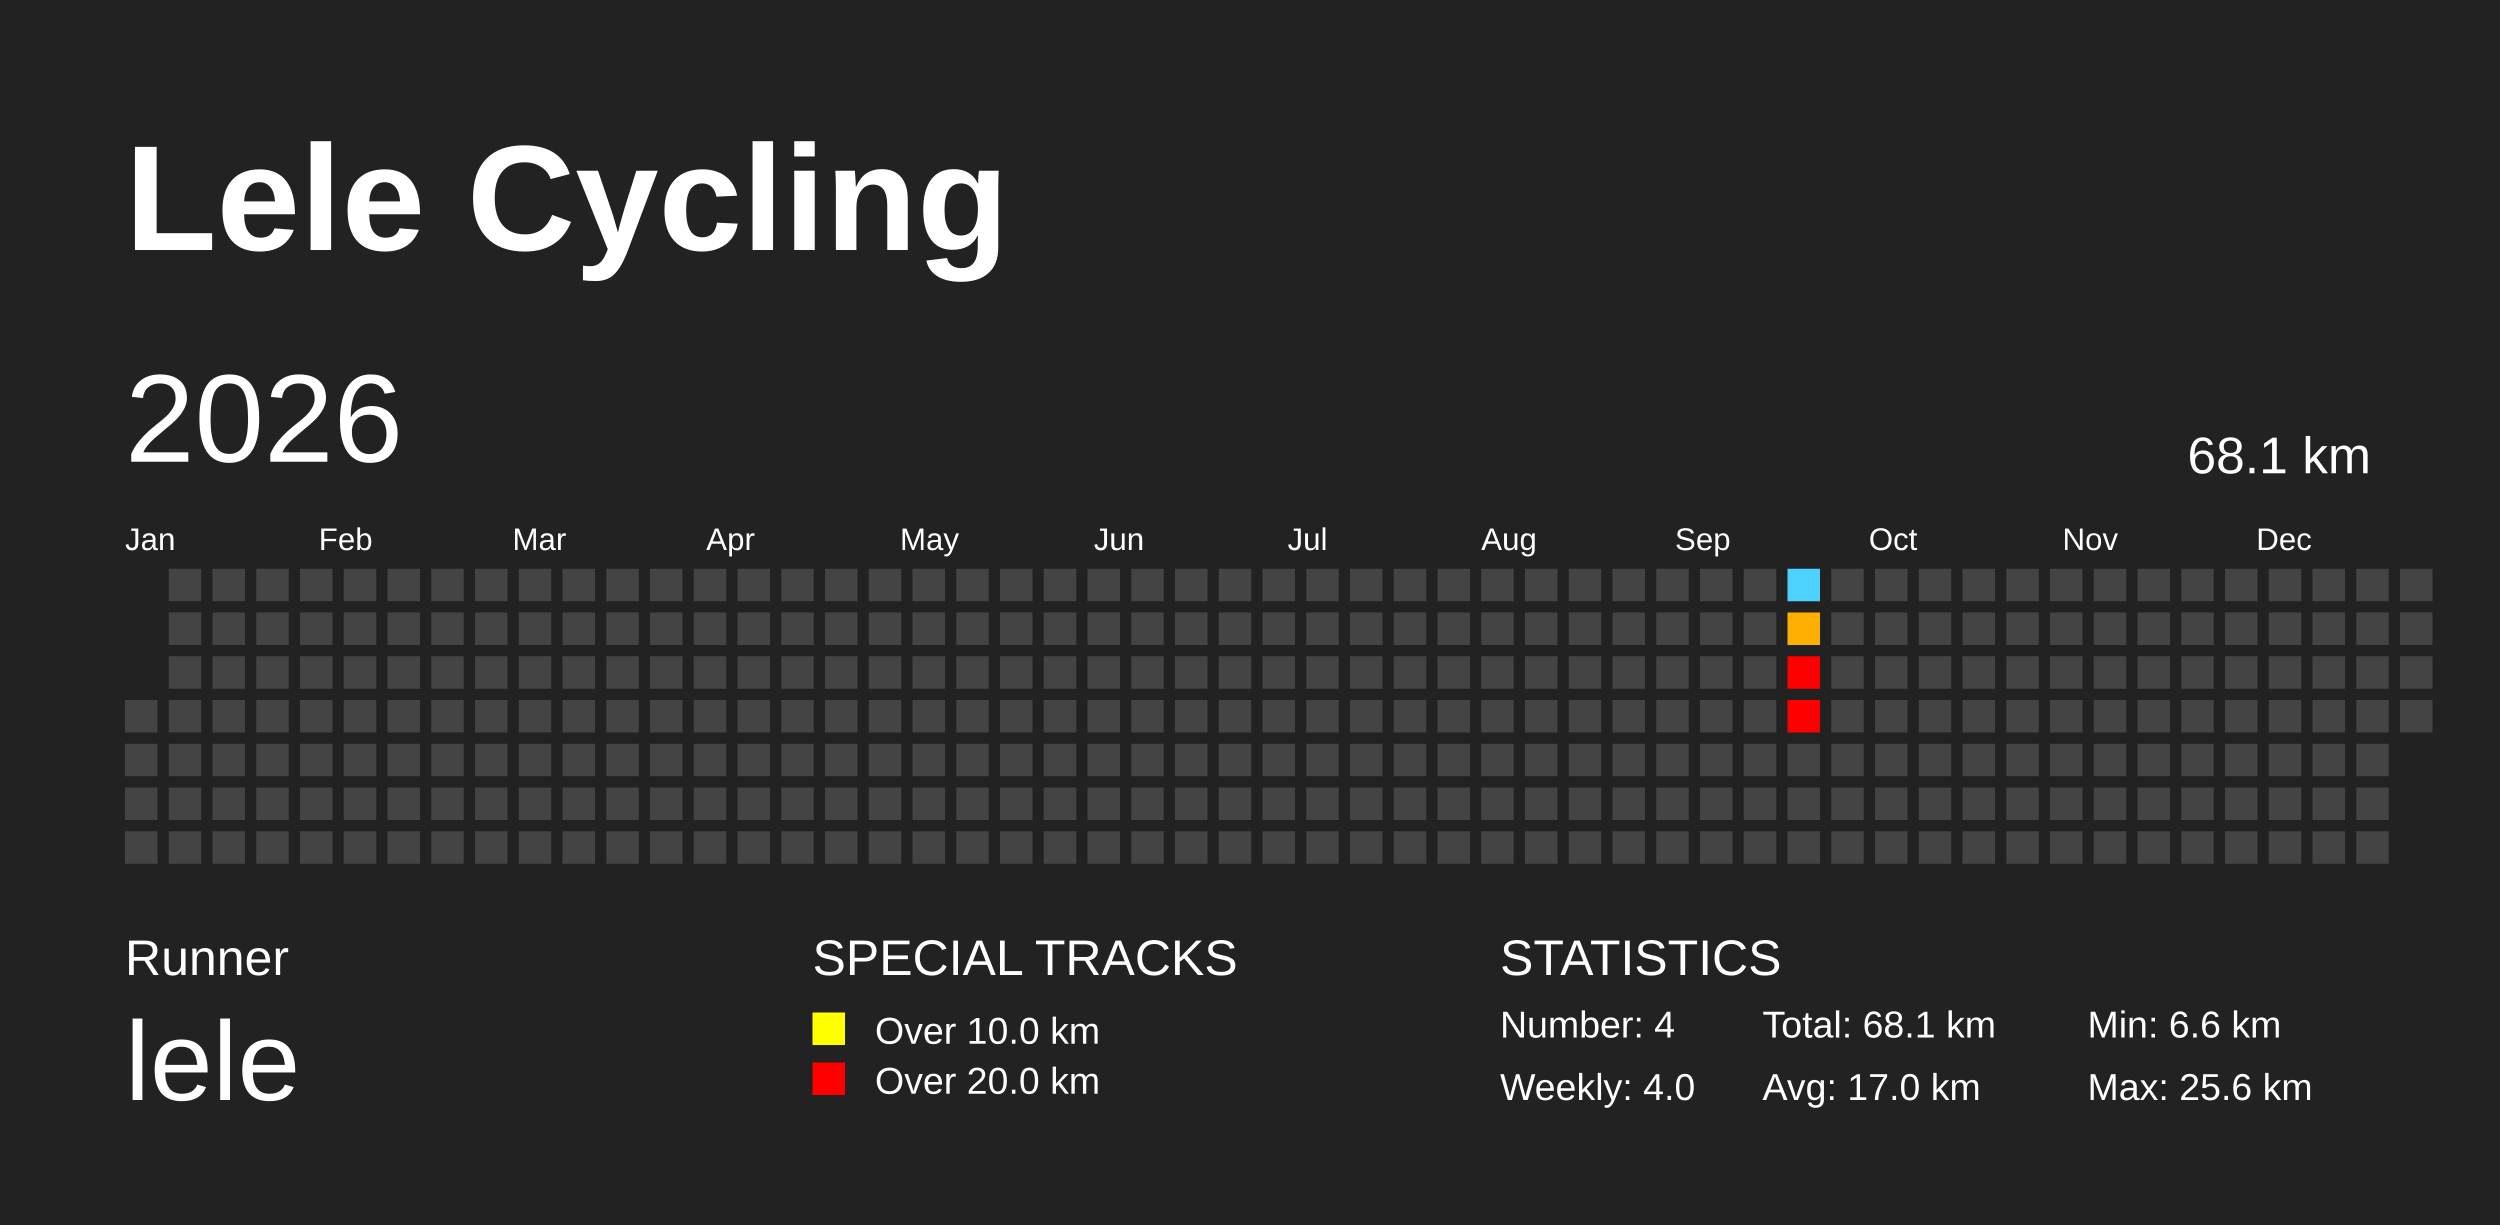
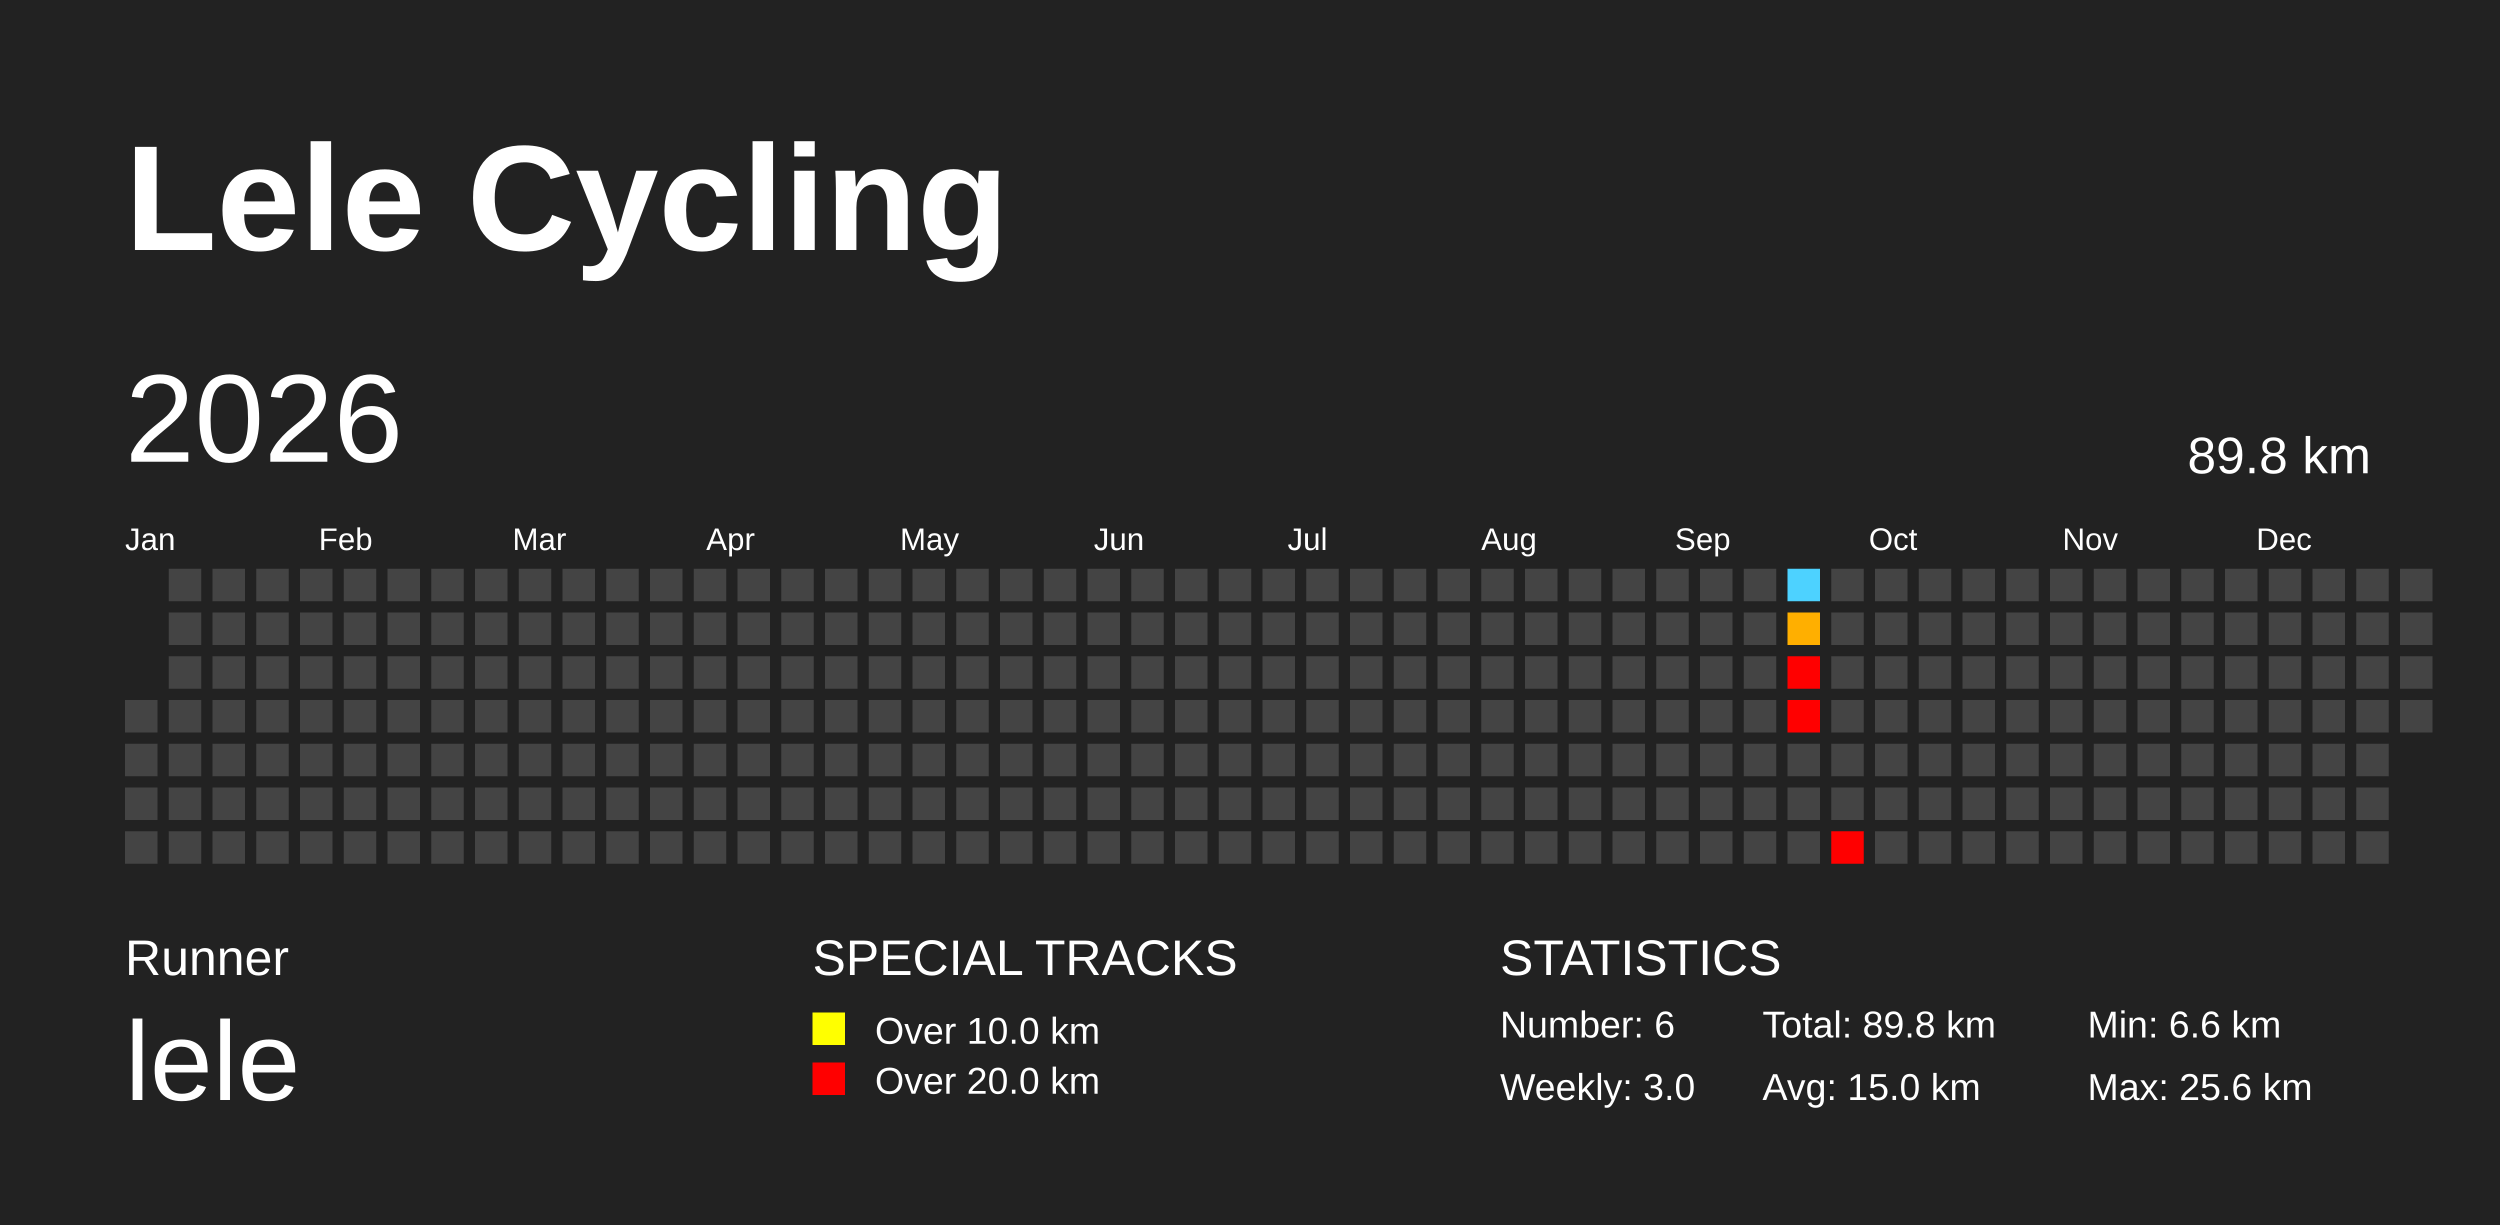
<svg xmlns="http://www.w3.org/2000/svg" baseProfile="full" height="98mm" version="1.1" viewBox="0,0,200,98" width="200mm">
  <defs>
    <pattern height="2" id="indoor-stripe" patternUnits="userSpaceOnUse" width="2">
      <line stroke="white" stroke-opacity="0.45" stroke-width="0.5" x1="0" x2="2" y1="2" y2="0" />
    </pattern>
  </defs>
  <rect fill="#222222" height="98" width="200" x="0" y="0" />
  <text fill="#FFFFFF" style="font-size:12px; font-family:Arial; font-weight:bold;" x="10" y="20">Lele Cycling</text>
  <text fill="#FFFFFF" style="font-size:4px; font-family:Arial" x="10" y="78">Runner</text>
  <text fill="#FFFFFF" style="font-size:9px; font-family:Arial" x="10" y="88">lele</text>
  <text fill="#FFFFFF" style="font-size:4px; font-family:Arial" x="65" y="78">SPECIAL TRACKS</text>
  <rect fill="yellow" height="2.6" width="2.6" x="65" y="81" />
  <text fill="#FFFFFF" style="font-size:3px; font-family:Arial" x="70" y="83.5">Over 10.0 km</text>
  <rect fill="red" height="2.6" width="2.6" x="65" y="85" />
  <text fill="#FFFFFF" style="font-size:3px; font-family:Arial" x="70" y="87.5">Over 20.0 km</text>
  <text fill="#FFFFFF" style="font-size:4px; font-family:Arial" x="120" y="78">STATISTICS</text>
-   <text fill="#FFFFFF" style="font-size:3px; font-family:Arial" x="120" y="83">Number: 4</text>
-   <text fill="#FFFFFF" style="font-size:3px; font-family:Arial" x="120" y="88">Weekly: 4.0</text>
-   <text fill="#FFFFFF" style="font-size:3px; font-family:Arial" x="141" y="83">Total: 68.1 km</text>
-   <text fill="#FFFFFF" style="font-size:3px; font-family:Arial" x="141" y="88">Avg: 17.0 km</text>
+   <text fill="#FFFFFF" style="font-size:3px; font-family:Arial" x="120" y="83">Number: 6</text>
+   <text fill="#FFFFFF" style="font-size:3px; font-family:Arial" x="120" y="88">Weekly: 3.0</text>
+   <text fill="#FFFFFF" style="font-size:3px; font-family:Arial" x="141" y="83">Total: 89.8 km</text>
+   <text fill="#FFFFFF" style="font-size:3px; font-family:Arial" x="141" y="88">Avg: 15.0 km</text>
  <text fill="#FFFFFF" style="font-size:3px; font-family:Arial" x="167" y="83">Min: 6.6 km</text>
  <text fill="#FFFFFF" style="font-size:3px; font-family:Arial" x="167" y="88">Max: 25.6 km</text>
  <text dominant-baseline="hanging" fill="#FFFFFF" style="font-size:10.0px; font-family:Arial;" x="10" y="30">2026</text>
-   <text dominant-baseline="hanging" fill="#FFFFFF" style="font-size:4.125px; font-family:Arial;" x="175" y="35">68.1 km</text>
+   <text dominant-baseline="hanging" fill="#FFFFFF" style="font-size:4.125px; font-family:Arial;" x="175" y="35">89.8 km</text>
  <text fill="#FFFFFF" style="font-size:2.5px; font-family:Arial" x="10.0" y="44">Jan</text>
  <text fill="#FFFFFF" style="font-size:2.5px; font-family:Arial" x="25.5" y="44">Feb</text>
  <text fill="#FFFFFF" style="font-size:2.5px; font-family:Arial" x="41.0" y="44">Mar</text>
  <text fill="#FFFFFF" style="font-size:2.5px; font-family:Arial" x="56.5" y="44">Apr</text>
  <text fill="#FFFFFF" style="font-size:2.5px; font-family:Arial" x="72.0" y="44">May</text>
  <text fill="#FFFFFF" style="font-size:2.5px; font-family:Arial" x="87.5" y="44">Jun</text>
  <text fill="#FFFFFF" style="font-size:2.5px; font-family:Arial" x="103.0" y="44">Jul</text>
  <text fill="#FFFFFF" style="font-size:2.5px; font-family:Arial" x="118.5" y="44">Aug</text>
  <text fill="#FFFFFF" style="font-size:2.5px; font-family:Arial" x="134.0" y="44">Sep</text>
  <text fill="#FFFFFF" style="font-size:2.5px; font-family:Arial" x="149.5" y="44">Oct</text>
  <text fill="#FFFFFF" style="font-size:2.5px; font-family:Arial" x="165.0" y="44">Nov</text>
  <text fill="#FFFFFF" style="font-size:2.5px; font-family:Arial" x="180.5" y="44">Dec</text>
  <rect fill="#444444" height="2.6" width="2.6" x="10.0" y="56.0" />
  <rect fill="#444444" height="2.6" width="2.6" x="10.0" y="59.5" />
  <rect fill="#444444" height="2.6" width="2.6" x="10.0" y="63.0" />
  <rect fill="#444444" height="2.6" width="2.6" x="10.0" y="66.5" />
  <rect fill="#444444" height="2.6" width="2.6" x="13.5" y="45.5" />
  <rect fill="#444444" height="2.6" width="2.6" x="13.5" y="49.0" />
  <rect fill="#444444" height="2.6" width="2.6" x="13.5" y="52.5" />
  <rect fill="#444444" height="2.6" width="2.6" x="13.5" y="56.0" />
  <rect fill="#444444" height="2.6" width="2.6" x="13.5" y="59.5" />
  <rect fill="#444444" height="2.6" width="2.6" x="13.5" y="63.0" />
  <rect fill="#444444" height="2.6" width="2.6" x="13.5" y="66.5" />
  <rect fill="#444444" height="2.6" width="2.6" x="17.0" y="45.5" />
  <rect fill="#444444" height="2.6" width="2.6" x="17.0" y="49.0" />
  <rect fill="#444444" height="2.6" width="2.6" x="17.0" y="52.5" />
  <rect fill="#444444" height="2.6" width="2.6" x="17.0" y="56.0" />
  <rect fill="#444444" height="2.6" width="2.6" x="17.0" y="59.5" />
  <rect fill="#444444" height="2.6" width="2.6" x="17.0" y="63.0" />
  <rect fill="#444444" height="2.6" width="2.6" x="17.0" y="66.5" />
  <rect fill="#444444" height="2.6" width="2.6" x="20.5" y="45.5" />
  <rect fill="#444444" height="2.6" width="2.6" x="20.5" y="49.0" />
  <rect fill="#444444" height="2.6" width="2.6" x="20.5" y="52.5" />
  <rect fill="#444444" height="2.6" width="2.6" x="20.5" y="56.0" />
  <rect fill="#444444" height="2.6" width="2.6" x="20.5" y="59.5" />
  <rect fill="#444444" height="2.6" width="2.6" x="20.5" y="63.0" />
  <rect fill="#444444" height="2.6" width="2.6" x="20.5" y="66.5" />
  <rect fill="#444444" height="2.6" width="2.6" x="24.0" y="45.5" />
  <rect fill="#444444" height="2.6" width="2.6" x="24.0" y="49.0" />
  <rect fill="#444444" height="2.6" width="2.6" x="24.0" y="52.5" />
  <rect fill="#444444" height="2.6" width="2.6" x="24.0" y="56.0" />
  <rect fill="#444444" height="2.6" width="2.6" x="24.0" y="59.5" />
  <rect fill="#444444" height="2.6" width="2.6" x="24.0" y="63.0" />
  <rect fill="#444444" height="2.6" width="2.6" x="24.0" y="66.5" />
  <rect fill="#444444" height="2.6" width="2.6" x="27.5" y="45.5" />
  <rect fill="#444444" height="2.6" width="2.6" x="27.5" y="49.0" />
  <rect fill="#444444" height="2.6" width="2.6" x="27.5" y="52.5" />
  <rect fill="#444444" height="2.6" width="2.6" x="27.5" y="56.0" />
  <rect fill="#444444" height="2.6" width="2.6" x="27.5" y="59.5" />
  <rect fill="#444444" height="2.6" width="2.6" x="27.5" y="63.0" />
  <rect fill="#444444" height="2.6" width="2.6" x="27.5" y="66.5" />
  <rect fill="#444444" height="2.6" width="2.6" x="31.0" y="45.5" />
  <rect fill="#444444" height="2.6" width="2.6" x="31.0" y="49.0" />
  <rect fill="#444444" height="2.6" width="2.6" x="31.0" y="52.5" />
  <rect fill="#444444" height="2.6" width="2.6" x="31.0" y="56.0" />
  <rect fill="#444444" height="2.6" width="2.6" x="31.0" y="59.5" />
  <rect fill="#444444" height="2.6" width="2.6" x="31.0" y="63.0" />
  <rect fill="#444444" height="2.6" width="2.6" x="31.0" y="66.5" />
  <rect fill="#444444" height="2.6" width="2.6" x="34.5" y="45.5" />
  <rect fill="#444444" height="2.6" width="2.6" x="34.5" y="49.0" />
  <rect fill="#444444" height="2.6" width="2.6" x="34.5" y="52.5" />
  <rect fill="#444444" height="2.6" width="2.6" x="34.5" y="56.0" />
  <rect fill="#444444" height="2.6" width="2.6" x="34.5" y="59.5" />
  <rect fill="#444444" height="2.6" width="2.6" x="34.5" y="63.0" />
  <rect fill="#444444" height="2.6" width="2.6" x="34.5" y="66.5" />
  <rect fill="#444444" height="2.6" width="2.6" x="38.0" y="45.5" />
  <rect fill="#444444" height="2.6" width="2.6" x="38.0" y="49.0" />
  <rect fill="#444444" height="2.6" width="2.6" x="38.0" y="52.5" />
  <rect fill="#444444" height="2.6" width="2.6" x="38.0" y="56.0" />
  <rect fill="#444444" height="2.6" width="2.6" x="38.0" y="59.5" />
  <rect fill="#444444" height="2.6" width="2.6" x="38.0" y="63.0" />
  <rect fill="#444444" height="2.6" width="2.6" x="38.0" y="66.5" />
  <rect fill="#444444" height="2.6" width="2.6" x="41.5" y="45.5" />
  <rect fill="#444444" height="2.6" width="2.6" x="41.5" y="49.0" />
  <rect fill="#444444" height="2.6" width="2.6" x="41.5" y="52.5" />
  <rect fill="#444444" height="2.6" width="2.6" x="41.5" y="56.0" />
  <rect fill="#444444" height="2.6" width="2.6" x="41.5" y="59.5" />
  <rect fill="#444444" height="2.6" width="2.6" x="41.5" y="63.0" />
  <rect fill="#444444" height="2.6" width="2.6" x="41.5" y="66.5" />
  <rect fill="#444444" height="2.6" width="2.6" x="45.0" y="45.5" />
  <rect fill="#444444" height="2.6" width="2.6" x="45.0" y="49.0" />
  <rect fill="#444444" height="2.6" width="2.6" x="45.0" y="52.5" />
  <rect fill="#444444" height="2.6" width="2.6" x="45.0" y="56.0" />
  <rect fill="#444444" height="2.6" width="2.6" x="45.0" y="59.5" />
  <rect fill="#444444" height="2.6" width="2.6" x="45.0" y="63.0" />
  <rect fill="#444444" height="2.6" width="2.6" x="45.0" y="66.5" />
  <rect fill="#444444" height="2.6" width="2.6" x="48.5" y="45.5" />
  <rect fill="#444444" height="2.6" width="2.6" x="48.5" y="49.0" />
  <rect fill="#444444" height="2.6" width="2.6" x="48.5" y="52.5" />
  <rect fill="#444444" height="2.6" width="2.6" x="48.5" y="56.0" />
  <rect fill="#444444" height="2.6" width="2.6" x="48.5" y="59.5" />
  <rect fill="#444444" height="2.6" width="2.6" x="48.5" y="63.0" />
  <rect fill="#444444" height="2.6" width="2.6" x="48.5" y="66.5" />
  <rect fill="#444444" height="2.6" width="2.6" x="52.0" y="45.5" />
  <rect fill="#444444" height="2.6" width="2.6" x="52.0" y="49.0" />
  <rect fill="#444444" height="2.6" width="2.6" x="52.0" y="52.5" />
  <rect fill="#444444" height="2.6" width="2.6" x="52.0" y="56.0" />
  <rect fill="#444444" height="2.6" width="2.6" x="52.0" y="59.5" />
  <rect fill="#444444" height="2.6" width="2.6" x="52.0" y="63.0" />
  <rect fill="#444444" height="2.6" width="2.6" x="52.0" y="66.5" />
  <rect fill="#444444" height="2.6" width="2.6" x="55.5" y="45.5" />
  <rect fill="#444444" height="2.6" width="2.6" x="55.5" y="49.0" />
  <rect fill="#444444" height="2.6" width="2.6" x="55.5" y="52.5" />
  <rect fill="#444444" height="2.6" width="2.6" x="55.5" y="56.0" />
  <rect fill="#444444" height="2.6" width="2.6" x="55.5" y="59.5" />
  <rect fill="#444444" height="2.6" width="2.6" x="55.5" y="63.0" />
  <rect fill="#444444" height="2.6" width="2.6" x="55.5" y="66.5" />
  <rect fill="#444444" height="2.6" width="2.6" x="59.0" y="45.5" />
  <rect fill="#444444" height="2.6" width="2.6" x="59.0" y="49.0" />
  <rect fill="#444444" height="2.6" width="2.6" x="59.0" y="52.5" />
  <rect fill="#444444" height="2.6" width="2.6" x="59.0" y="56.0" />
  <rect fill="#444444" height="2.6" width="2.6" x="59.0" y="59.5" />
  <rect fill="#444444" height="2.6" width="2.6" x="59.0" y="63.0" />
  <rect fill="#444444" height="2.6" width="2.6" x="59.0" y="66.5" />
  <rect fill="#444444" height="2.6" width="2.6" x="62.5" y="45.5" />
  <rect fill="#444444" height="2.6" width="2.6" x="62.5" y="49.0" />
  <rect fill="#444444" height="2.6" width="2.6" x="62.5" y="52.5" />
  <rect fill="#444444" height="2.6" width="2.6" x="62.5" y="56.0" />
  <rect fill="#444444" height="2.6" width="2.6" x="62.5" y="59.5" />
  <rect fill="#444444" height="2.6" width="2.6" x="62.5" y="63.0" />
  <rect fill="#444444" height="2.6" width="2.6" x="62.5" y="66.5" />
  <rect fill="#444444" height="2.6" width="2.6" x="66.0" y="45.5" />
  <rect fill="#444444" height="2.6" width="2.6" x="66.0" y="49.0" />
  <rect fill="#444444" height="2.6" width="2.6" x="66.0" y="52.5" />
  <rect fill="#444444" height="2.6" width="2.6" x="66.0" y="56.0" />
  <rect fill="#444444" height="2.6" width="2.6" x="66.0" y="59.5" />
  <rect fill="#444444" height="2.6" width="2.6" x="66.0" y="63.0" />
  <rect fill="#444444" height="2.6" width="2.6" x="66.0" y="66.5" />
  <rect fill="#444444" height="2.6" width="2.6" x="69.5" y="45.5" />
  <rect fill="#444444" height="2.6" width="2.6" x="69.5" y="49.0" />
  <rect fill="#444444" height="2.6" width="2.6" x="69.5" y="52.5" />
  <rect fill="#444444" height="2.6" width="2.6" x="69.5" y="56.0" />
  <rect fill="#444444" height="2.6" width="2.6" x="69.5" y="59.5" />
  <rect fill="#444444" height="2.6" width="2.6" x="69.5" y="63.0" />
  <rect fill="#444444" height="2.6" width="2.6" x="69.5" y="66.5" />
  <rect fill="#444444" height="2.6" width="2.6" x="73.0" y="45.5" />
  <rect fill="#444444" height="2.6" width="2.6" x="73.0" y="49.0" />
  <rect fill="#444444" height="2.6" width="2.6" x="73.0" y="52.5" />
  <rect fill="#444444" height="2.6" width="2.6" x="73.0" y="56.0" />
  <rect fill="#444444" height="2.6" width="2.6" x="73.0" y="59.5" />
  <rect fill="#444444" height="2.6" width="2.6" x="73.0" y="63.0" />
  <rect fill="#444444" height="2.6" width="2.6" x="73.0" y="66.5" />
  <rect fill="#444444" height="2.6" width="2.6" x="76.5" y="45.5" />
  <rect fill="#444444" height="2.6" width="2.6" x="76.5" y="49.0" />
  <rect fill="#444444" height="2.6" width="2.6" x="76.5" y="52.5" />
  <rect fill="#444444" height="2.6" width="2.6" x="76.5" y="56.0" />
  <rect fill="#444444" height="2.6" width="2.6" x="76.5" y="59.5" />
  <rect fill="#444444" height="2.6" width="2.6" x="76.5" y="63.0" />
  <rect fill="#444444" height="2.6" width="2.6" x="76.5" y="66.5" />
  <rect fill="#444444" height="2.6" width="2.6" x="80.0" y="45.5" />
  <rect fill="#444444" height="2.6" width="2.6" x="80.0" y="49.0" />
  <rect fill="#444444" height="2.6" width="2.6" x="80.0" y="52.5" />
  <rect fill="#444444" height="2.6" width="2.6" x="80.0" y="56.0" />
  <rect fill="#444444" height="2.6" width="2.6" x="80.0" y="59.5" />
  <rect fill="#444444" height="2.6" width="2.6" x="80.0" y="63.0" />
  <rect fill="#444444" height="2.6" width="2.6" x="80.0" y="66.5" />
  <rect fill="#444444" height="2.6" width="2.6" x="83.5" y="45.5" />
  <rect fill="#444444" height="2.6" width="2.6" x="83.5" y="49.0" />
  <rect fill="#444444" height="2.6" width="2.6" x="83.5" y="52.5" />
  <rect fill="#444444" height="2.6" width="2.6" x="83.5" y="56.0" />
  <rect fill="#444444" height="2.6" width="2.6" x="83.5" y="59.5" />
  <rect fill="#444444" height="2.6" width="2.6" x="83.5" y="63.0" />
  <rect fill="#444444" height="2.6" width="2.6" x="83.5" y="66.5" />
  <rect fill="#444444" height="2.6" width="2.6" x="87.0" y="45.5" />
  <rect fill="#444444" height="2.6" width="2.6" x="87.0" y="49.0" />
  <rect fill="#444444" height="2.6" width="2.6" x="87.0" y="52.5" />
  <rect fill="#444444" height="2.6" width="2.6" x="87.0" y="56.0" />
  <rect fill="#444444" height="2.6" width="2.6" x="87.0" y="59.5" />
  <rect fill="#444444" height="2.6" width="2.6" x="87.0" y="63.0" />
  <rect fill="#444444" height="2.6" width="2.6" x="87.0" y="66.5" />
  <rect fill="#444444" height="2.6" width="2.6" x="90.5" y="45.5" />
  <rect fill="#444444" height="2.6" width="2.6" x="90.5" y="49.0" />
  <rect fill="#444444" height="2.6" width="2.6" x="90.5" y="52.5" />
  <rect fill="#444444" height="2.6" width="2.6" x="90.5" y="56.0" />
  <rect fill="#444444" height="2.6" width="2.6" x="90.5" y="59.5" />
  <rect fill="#444444" height="2.6" width="2.6" x="90.5" y="63.0" />
  <rect fill="#444444" height="2.6" width="2.6" x="90.5" y="66.5" />
  <rect fill="#444444" height="2.6" width="2.6" x="94.0" y="45.5" />
  <rect fill="#444444" height="2.6" width="2.6" x="94.0" y="49.0" />
  <rect fill="#444444" height="2.6" width="2.6" x="94.0" y="52.5" />
  <rect fill="#444444" height="2.6" width="2.6" x="94.0" y="56.0" />
  <rect fill="#444444" height="2.6" width="2.6" x="94.0" y="59.5" />
  <rect fill="#444444" height="2.6" width="2.6" x="94.0" y="63.0" />
  <rect fill="#444444" height="2.6" width="2.6" x="94.0" y="66.5" />
  <rect fill="#444444" height="2.6" width="2.6" x="97.5" y="45.5" />
  <rect fill="#444444" height="2.6" width="2.6" x="97.5" y="49.0" />
  <rect fill="#444444" height="2.6" width="2.6" x="97.5" y="52.5" />
  <rect fill="#444444" height="2.6" width="2.6" x="97.5" y="56.0" />
  <rect fill="#444444" height="2.6" width="2.6" x="97.5" y="59.5" />
  <rect fill="#444444" height="2.6" width="2.6" x="97.5" y="63.0" />
  <rect fill="#444444" height="2.6" width="2.6" x="97.5" y="66.5" />
  <rect fill="#444444" height="2.6" width="2.6" x="101.0" y="45.5" />
  <rect fill="#444444" height="2.6" width="2.6" x="101.0" y="49.0" />
  <rect fill="#444444" height="2.6" width="2.6" x="101.0" y="52.5" />
  <rect fill="#444444" height="2.6" width="2.6" x="101.0" y="56.0" />
  <rect fill="#444444" height="2.6" width="2.6" x="101.0" y="59.5" />
  <rect fill="#444444" height="2.6" width="2.6" x="101.0" y="63.0" />
  <rect fill="#444444" height="2.6" width="2.6" x="101.0" y="66.5" />
  <rect fill="#444444" height="2.6" width="2.6" x="104.5" y="45.5" />
  <rect fill="#444444" height="2.6" width="2.6" x="104.5" y="49.0" />
  <rect fill="#444444" height="2.6" width="2.6" x="104.5" y="52.5" />
  <rect fill="#444444" height="2.6" width="2.6" x="104.5" y="56.0" />
  <rect fill="#444444" height="2.6" width="2.6" x="104.5" y="59.5" />
  <rect fill="#444444" height="2.6" width="2.6" x="104.5" y="63.0" />
  <rect fill="#444444" height="2.6" width="2.6" x="104.5" y="66.5" />
  <rect fill="#444444" height="2.6" width="2.6" x="108.0" y="45.5" />
  <rect fill="#444444" height="2.6" width="2.6" x="108.0" y="49.0" />
  <rect fill="#444444" height="2.6" width="2.6" x="108.0" y="52.5" />
  <rect fill="#444444" height="2.6" width="2.6" x="108.0" y="56.0" />
  <rect fill="#444444" height="2.6" width="2.6" x="108.0" y="59.5" />
  <rect fill="#444444" height="2.6" width="2.6" x="108.0" y="63.0" />
  <rect fill="#444444" height="2.6" width="2.6" x="108.0" y="66.5" />
  <rect fill="#444444" height="2.6" width="2.6" x="111.5" y="45.5" />
  <rect fill="#444444" height="2.6" width="2.6" x="111.5" y="49.0" />
  <rect fill="#444444" height="2.6" width="2.6" x="111.5" y="52.5" />
  <rect fill="#444444" height="2.6" width="2.6" x="111.5" y="56.0" />
  <rect fill="#444444" height="2.6" width="2.6" x="111.5" y="59.5" />
  <rect fill="#444444" height="2.6" width="2.6" x="111.5" y="63.0" />
  <rect fill="#444444" height="2.6" width="2.6" x="111.5" y="66.5" />
  <rect fill="#444444" height="2.6" width="2.6" x="115.0" y="45.5" />
  <rect fill="#444444" height="2.6" width="2.6" x="115.0" y="49.0" />
  <rect fill="#444444" height="2.6" width="2.6" x="115.0" y="52.5" />
  <rect fill="#444444" height="2.6" width="2.6" x="115.0" y="56.0" />
  <rect fill="#444444" height="2.6" width="2.6" x="115.0" y="59.5" />
  <rect fill="#444444" height="2.6" width="2.6" x="115.0" y="63.0" />
  <rect fill="#444444" height="2.6" width="2.6" x="115.0" y="66.5" />
  <rect fill="#444444" height="2.6" width="2.6" x="118.5" y="45.5" />
  <rect fill="#444444" height="2.6" width="2.6" x="118.5" y="49.0" />
  <rect fill="#444444" height="2.6" width="2.6" x="118.5" y="52.5" />
  <rect fill="#444444" height="2.6" width="2.6" x="118.5" y="56.0" />
  <rect fill="#444444" height="2.6" width="2.6" x="118.5" y="59.5" />
  <rect fill="#444444" height="2.6" width="2.6" x="118.5" y="63.0" />
  <rect fill="#444444" height="2.6" width="2.6" x="118.5" y="66.5" />
  <rect fill="#444444" height="2.6" width="2.6" x="122.0" y="45.5" />
  <rect fill="#444444" height="2.6" width="2.6" x="122.0" y="49.0" />
  <rect fill="#444444" height="2.6" width="2.6" x="122.0" y="52.5" />
  <rect fill="#444444" height="2.6" width="2.6" x="122.0" y="56.0" />
  <rect fill="#444444" height="2.6" width="2.6" x="122.0" y="59.5" />
  <rect fill="#444444" height="2.6" width="2.6" x="122.0" y="63.0" />
  <rect fill="#444444" height="2.6" width="2.6" x="122.0" y="66.5" />
  <rect fill="#444444" height="2.6" width="2.6" x="125.5" y="45.5" />
  <rect fill="#444444" height="2.6" width="2.6" x="125.5" y="49.0" />
  <rect fill="#444444" height="2.6" width="2.6" x="125.5" y="52.5" />
  <rect fill="#444444" height="2.6" width="2.6" x="125.5" y="56.0" />
  <rect fill="#444444" height="2.6" width="2.6" x="125.5" y="59.5" />
  <rect fill="#444444" height="2.6" width="2.6" x="125.5" y="63.0" />
  <rect fill="#444444" height="2.6" width="2.6" x="125.5" y="66.5" />
  <rect fill="#444444" height="2.6" width="2.6" x="129.0" y="45.5" />
  <rect fill="#444444" height="2.6" width="2.6" x="129.0" y="49.0" />
  <rect fill="#444444" height="2.6" width="2.6" x="129.0" y="52.5" />
  <rect fill="#444444" height="2.6" width="2.6" x="129.0" y="56.0" />
  <rect fill="#444444" height="2.6" width="2.6" x="129.0" y="59.5" />
  <rect fill="#444444" height="2.6" width="2.6" x="129.0" y="63.0" />
  <rect fill="#444444" height="2.6" width="2.6" x="129.0" y="66.5" />
  <rect fill="#444444" height="2.6" width="2.6" x="132.5" y="45.5" />
  <rect fill="#444444" height="2.6" width="2.6" x="132.5" y="49.0" />
  <rect fill="#444444" height="2.6" width="2.6" x="132.5" y="52.5" />
  <rect fill="#444444" height="2.6" width="2.6" x="132.5" y="56.0" />
  <rect fill="#444444" height="2.6" width="2.6" x="132.5" y="59.5" />
  <rect fill="#444444" height="2.6" width="2.6" x="132.5" y="63.0" />
  <rect fill="#444444" height="2.6" width="2.6" x="132.5" y="66.5" />
  <rect fill="#444444" height="2.6" width="2.6" x="136.0" y="45.5" />
  <rect fill="#444444" height="2.6" width="2.6" x="136.0" y="49.0" />
  <rect fill="#444444" height="2.6" width="2.6" x="136.0" y="52.5" />
  <rect fill="#444444" height="2.6" width="2.6" x="136.0" y="56.0" />
  <rect fill="#444444" height="2.6" width="2.6" x="136.0" y="59.5" />
  <rect fill="#444444" height="2.6" width="2.6" x="136.0" y="63.0" />
  <rect fill="#444444" height="2.6" width="2.6" x="136.0" y="66.5" />
  <rect fill="#444444" height="2.6" width="2.6" x="139.5" y="45.5" />
  <rect fill="#444444" height="2.6" width="2.6" x="139.5" y="49.0" />
  <rect fill="#444444" height="2.6" width="2.6" x="139.5" y="52.5" />
  <rect fill="#444444" height="2.6" width="2.6" x="139.5" y="56.0" />
  <rect fill="#444444" height="2.6" width="2.6" x="139.5" y="59.5" />
  <rect fill="#444444" height="2.6" width="2.6" x="139.5" y="63.0" />
  <rect fill="#444444" height="2.6" width="2.6" x="139.5" y="66.5" />
  <rect fill="#4dd2ff" height="2.6" width="2.6" x="143.0" y="45.5" />
  <rect fill="#ffaf00" height="2.6" width="2.6" x="143.0" y="49.0" />
  <rect fill="red" height="2.6" width="2.6" x="143.0" y="52.5" />
  <rect fill="red" height="2.6" width="2.6" x="143.0" y="56.0" />
  <rect fill="#444444" height="2.6" width="2.6" x="143.0" y="59.5" />
  <rect fill="#444444" height="2.6" width="2.6" x="143.0" y="63.0" />
  <rect fill="#444444" height="2.6" width="2.6" x="143.0" y="66.5" />
  <rect fill="#444444" height="2.6" width="2.6" x="146.5" y="45.5" />
  <rect fill="#444444" height="2.6" width="2.6" x="146.5" y="49.0" />
  <rect fill="#444444" height="2.6" width="2.6" x="146.5" y="52.5" />
  <rect fill="#444444" height="2.6" width="2.6" x="146.5" y="56.0" />
  <rect fill="#444444" height="2.6" width="2.6" x="146.5" y="59.5" />
  <rect fill="#444444" height="2.6" width="2.6" x="146.5" y="63.0" />
-   <rect fill="#444444" height="2.6" width="2.6" x="146.5" y="66.5" />
+   <rect fill="red" height="2.6" width="2.6" x="146.5" y="66.5" />
  <rect fill="#444444" height="2.6" width="2.6" x="150.0" y="45.5" />
  <rect fill="#444444" height="2.6" width="2.6" x="150.0" y="49.0" />
  <rect fill="#444444" height="2.6" width="2.6" x="150.0" y="52.5" />
  <rect fill="#444444" height="2.6" width="2.6" x="150.0" y="56.0" />
  <rect fill="#444444" height="2.6" width="2.6" x="150.0" y="59.5" />
  <rect fill="#444444" height="2.6" width="2.6" x="150.0" y="63.0" />
  <rect fill="#444444" height="2.6" width="2.6" x="150.0" y="66.5" />
  <rect fill="#444444" height="2.6" width="2.6" x="153.5" y="45.5" />
  <rect fill="#444444" height="2.6" width="2.6" x="153.5" y="49.0" />
  <rect fill="#444444" height="2.6" width="2.6" x="153.5" y="52.5" />
  <rect fill="#444444" height="2.6" width="2.6" x="153.5" y="56.0" />
  <rect fill="#444444" height="2.6" width="2.6" x="153.5" y="59.5" />
  <rect fill="#444444" height="2.6" width="2.6" x="153.5" y="63.0" />
  <rect fill="#444444" height="2.6" width="2.6" x="153.5" y="66.5" />
  <rect fill="#444444" height="2.6" width="2.6" x="157.0" y="45.5" />
  <rect fill="#444444" height="2.6" width="2.6" x="157.0" y="49.0" />
  <rect fill="#444444" height="2.6" width="2.6" x="157.0" y="52.5" />
  <rect fill="#444444" height="2.6" width="2.6" x="157.0" y="56.0" />
  <rect fill="#444444" height="2.6" width="2.6" x="157.0" y="59.5" />
  <rect fill="#444444" height="2.6" width="2.6" x="157.0" y="63.0" />
  <rect fill="#444444" height="2.6" width="2.6" x="157.0" y="66.5" />
  <rect fill="#444444" height="2.6" width="2.6" x="160.5" y="45.5" />
  <rect fill="#444444" height="2.6" width="2.6" x="160.5" y="49.0" />
  <rect fill="#444444" height="2.6" width="2.6" x="160.5" y="52.5" />
  <rect fill="#444444" height="2.6" width="2.6" x="160.5" y="56.0" />
  <rect fill="#444444" height="2.6" width="2.6" x="160.5" y="59.5" />
  <rect fill="#444444" height="2.6" width="2.6" x="160.5" y="63.0" />
  <rect fill="#444444" height="2.6" width="2.6" x="160.5" y="66.5" />
  <rect fill="#444444" height="2.6" width="2.6" x="164.0" y="45.5" />
  <rect fill="#444444" height="2.6" width="2.6" x="164.0" y="49.0" />
  <rect fill="#444444" height="2.6" width="2.6" x="164.0" y="52.5" />
  <rect fill="#444444" height="2.6" width="2.6" x="164.0" y="56.0" />
  <rect fill="#444444" height="2.6" width="2.6" x="164.0" y="59.5" />
  <rect fill="#444444" height="2.6" width="2.6" x="164.0" y="63.0" />
  <rect fill="#444444" height="2.6" width="2.6" x="164.0" y="66.5" />
  <rect fill="#444444" height="2.6" width="2.6" x="167.5" y="45.5" />
  <rect fill="#444444" height="2.6" width="2.6" x="167.5" y="49.0" />
  <rect fill="#444444" height="2.6" width="2.6" x="167.5" y="52.5" />
  <rect fill="#444444" height="2.6" width="2.6" x="167.5" y="56.0" />
  <rect fill="#444444" height="2.6" width="2.6" x="167.5" y="59.5" />
  <rect fill="#444444" height="2.6" width="2.6" x="167.5" y="63.0" />
  <rect fill="#444444" height="2.6" width="2.6" x="167.5" y="66.5" />
  <rect fill="#444444" height="2.6" width="2.6" x="171.0" y="45.5" />
  <rect fill="#444444" height="2.6" width="2.6" x="171.0" y="49.0" />
  <rect fill="#444444" height="2.6" width="2.6" x="171.0" y="52.5" />
  <rect fill="#444444" height="2.6" width="2.6" x="171.0" y="56.0" />
  <rect fill="#444444" height="2.6" width="2.6" x="171.0" y="59.5" />
  <rect fill="#444444" height="2.6" width="2.6" x="171.0" y="63.0" />
  <rect fill="#444444" height="2.6" width="2.6" x="171.0" y="66.5" />
  <rect fill="#444444" height="2.6" width="2.6" x="174.5" y="45.5" />
  <rect fill="#444444" height="2.6" width="2.6" x="174.5" y="49.0" />
  <rect fill="#444444" height="2.6" width="2.6" x="174.5" y="52.5" />
  <rect fill="#444444" height="2.6" width="2.6" x="174.5" y="56.0" />
  <rect fill="#444444" height="2.6" width="2.6" x="174.5" y="59.5" />
  <rect fill="#444444" height="2.6" width="2.6" x="174.5" y="63.0" />
  <rect fill="#444444" height="2.6" width="2.6" x="174.5" y="66.5" />
  <rect fill="#444444" height="2.6" width="2.6" x="178.0" y="45.5" />
  <rect fill="#444444" height="2.6" width="2.6" x="178.0" y="49.0" />
  <rect fill="#444444" height="2.6" width="2.6" x="178.0" y="52.5" />
  <rect fill="#444444" height="2.6" width="2.6" x="178.0" y="56.0" />
  <rect fill="#444444" height="2.6" width="2.6" x="178.0" y="59.5" />
  <rect fill="#444444" height="2.6" width="2.6" x="178.0" y="63.0" />
  <rect fill="#444444" height="2.6" width="2.6" x="178.0" y="66.5" />
  <rect fill="#444444" height="2.6" width="2.6" x="181.5" y="45.5" />
  <rect fill="#444444" height="2.6" width="2.6" x="181.5" y="49.0" />
  <rect fill="#444444" height="2.6" width="2.6" x="181.5" y="52.5" />
  <rect fill="#444444" height="2.6" width="2.6" x="181.5" y="56.0" />
  <rect fill="#444444" height="2.6" width="2.6" x="181.5" y="59.5" />
  <rect fill="#444444" height="2.6" width="2.6" x="181.5" y="63.0" />
  <rect fill="#444444" height="2.6" width="2.6" x="181.5" y="66.5" />
  <rect fill="#444444" height="2.6" width="2.6" x="185.0" y="45.5" />
  <rect fill="#444444" height="2.6" width="2.6" x="185.0" y="49.0" />
  <rect fill="#444444" height="2.6" width="2.6" x="185.0" y="52.5" />
  <rect fill="#444444" height="2.6" width="2.6" x="185.0" y="56.0" />
  <rect fill="#444444" height="2.6" width="2.6" x="185.0" y="59.5" />
  <rect fill="#444444" height="2.6" width="2.6" x="185.0" y="63.0" />
  <rect fill="#444444" height="2.6" width="2.6" x="185.0" y="66.5" />
  <rect fill="#444444" height="2.6" width="2.6" x="188.5" y="45.5" />
  <rect fill="#444444" height="2.6" width="2.6" x="188.5" y="49.0" />
  <rect fill="#444444" height="2.6" width="2.6" x="188.5" y="52.5" />
  <rect fill="#444444" height="2.6" width="2.6" x="188.5" y="56.0" />
  <rect fill="#444444" height="2.6" width="2.6" x="188.5" y="59.5" />
  <rect fill="#444444" height="2.6" width="2.6" x="188.5" y="63.0" />
  <rect fill="#444444" height="2.6" width="2.6" x="188.5" y="66.5" />
  <rect fill="#444444" height="2.6" width="2.6" x="192.0" y="45.5" />
  <rect fill="#444444" height="2.6" width="2.6" x="192.0" y="49.0" />
  <rect fill="#444444" height="2.6" width="2.6" x="192.0" y="52.5" />
  <rect fill="#444444" height="2.6" width="2.6" x="192.0" y="56.0" />
</svg>
